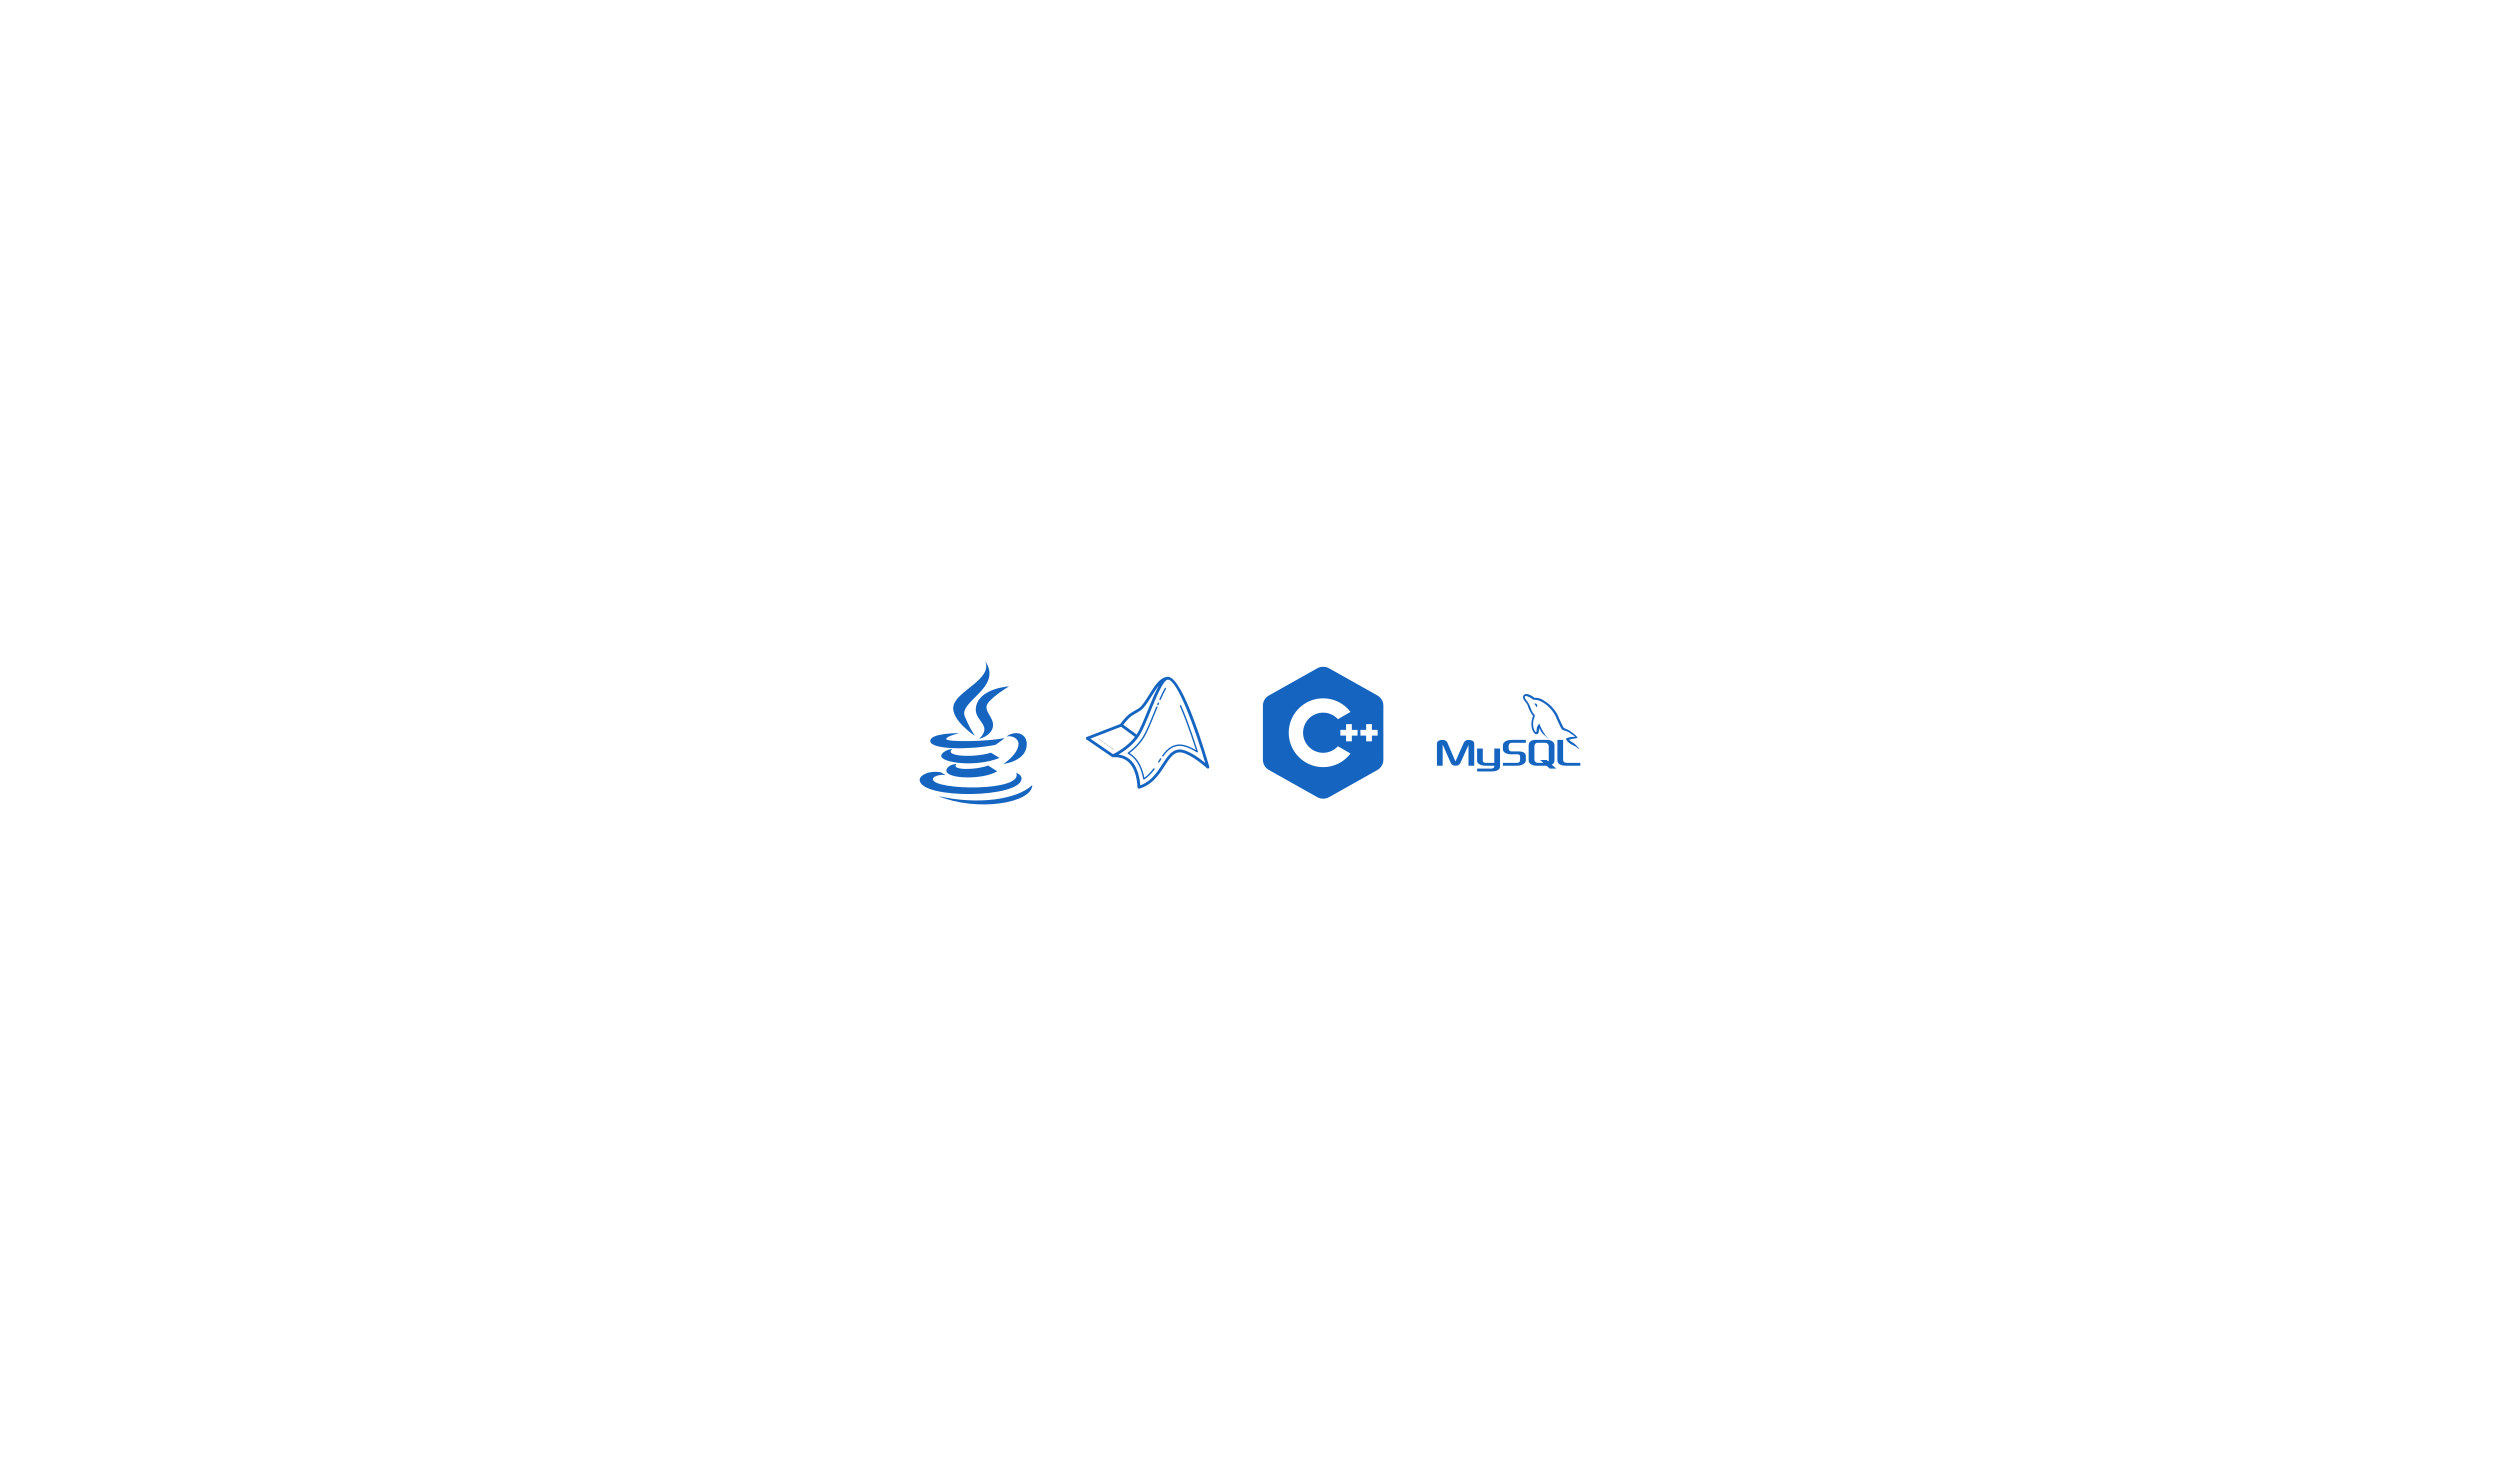
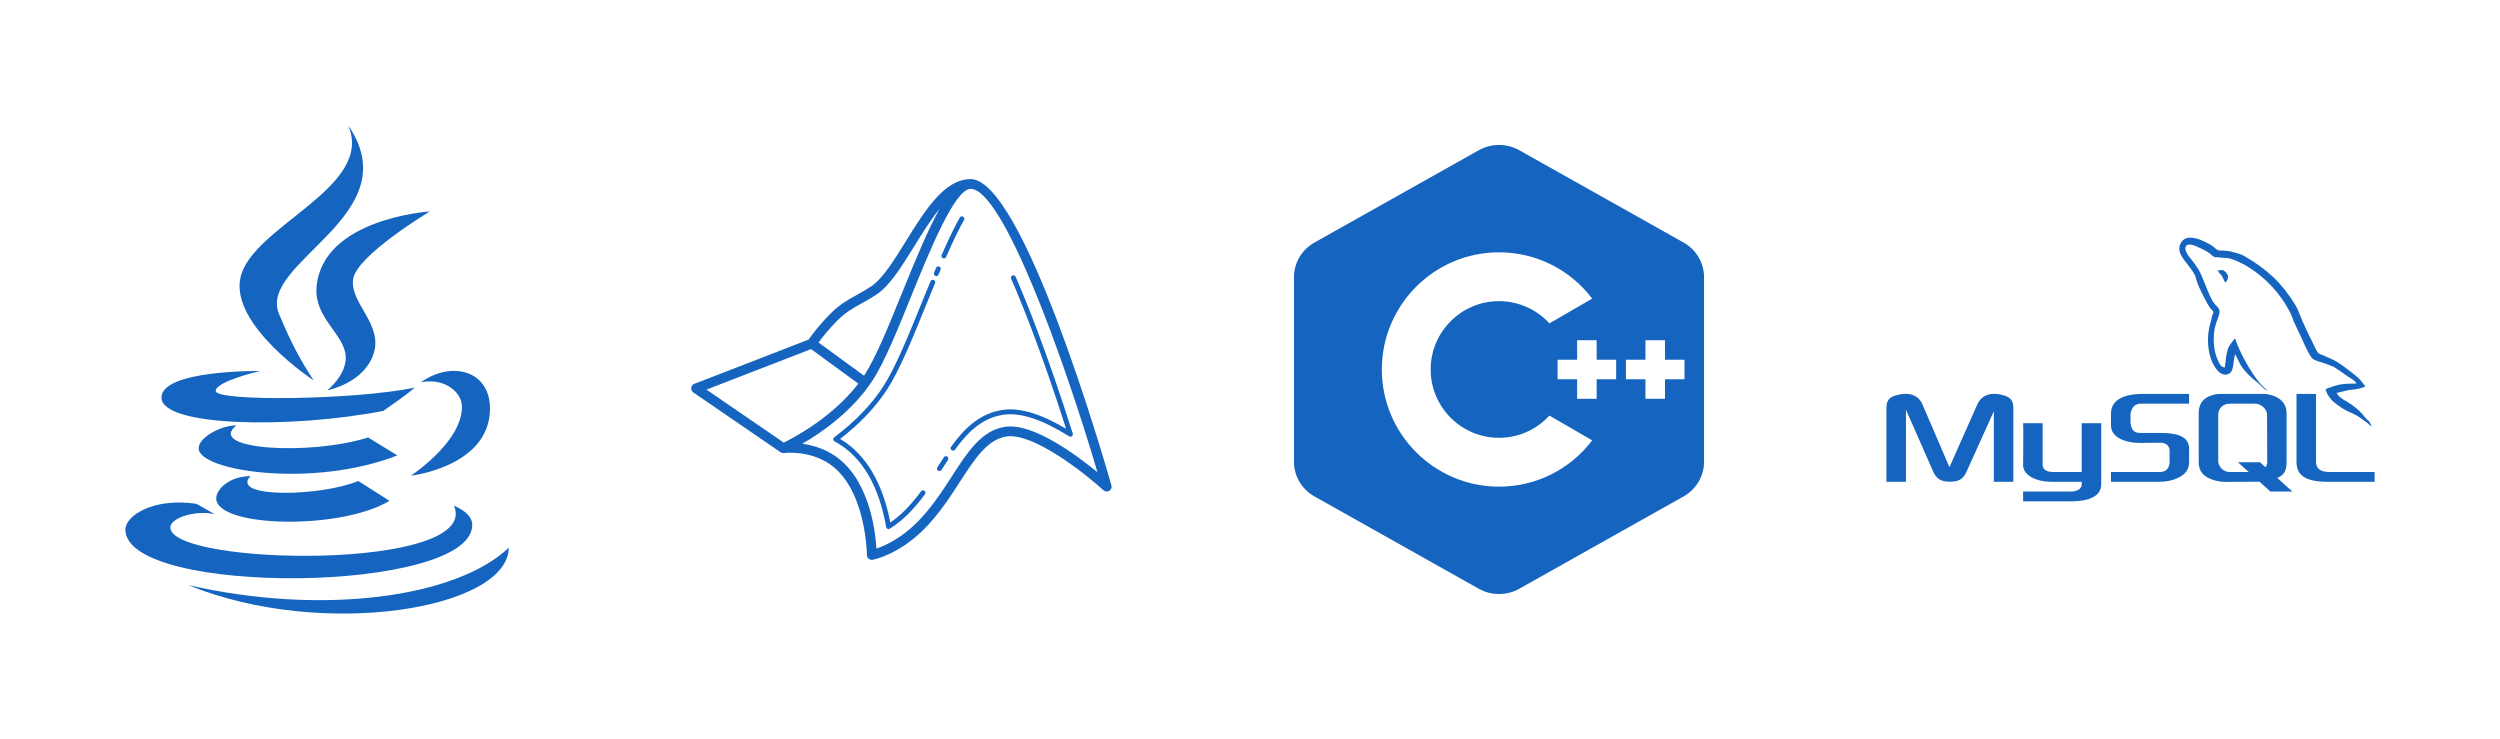
- <svg xmlns="http://www.w3.org/2000/svg" width="2121.037mm" height="1243.314mm" viewBox="0 0 2121.037 1243.314" version="1.1" id="svg5">
+ <svg xmlns="http://www.w3.org/2000/svg" width="9968.292mm" height="2946.51mm" viewBox="0 0 9968.292 2946.51" version="1.1" id="svg5">
  <defs id="defs2" />
-   <g id="layer1" transform="translate(945.2663,479.054)">
+   <g id="layer1" transform="translate(4868.894,1330.652)">
    <g id="g970" transform="matrix(4,0,0,4,-345.756,-427.8087)" style="stroke-width:0.25">
-       <g style="fill:#1565c0;fill-opacity:1;stroke-width:0.217" id="g833" transform="matrix(0.608277,0,0,0.608277,115.5588,127.3956)">
-         <path d="m 43.911,12.003 v 0 L 27.069,2.54 c -1.276,-0.717 -2.861,-0.717 -4.138,0 L 6.089,12.003 C 4.801,12.727 4,14.081 4,15.537 v 18.927 c 0,1.455 0.8,2.809 2.089,3.533 l 16.842,9.464 c 0.638,0.358 1.354,0.538 2.069,0.538 0.715,0 1.431,-0.179 2.069,-0.538 L 43.911,37.998 C 45.2,37.272 46,35.918 46,34.463 V 15.537 c 0,-1.456 -0.801,-2.81 -2.089,-3.534 z M 25,37 c -6.617,0 -12,-5.383 -12,-12 0,-6.617 5.383,-12 12,-12 3.78,0 7.275,1.755 9.542,4.741 l -4.38,2.536 C 28.844,18.837 26.973,18 25,18 c -3.86,0 -7,3.14 -7,7 0,3.86 3.14,7 7,7 1.973,0 3.844,-0.837 5.162,-2.277 l 4.38,2.536 C 32.275,35.245 28.78,37 25,37 Z M 37,26 h -2 v 2 h -2 v -2 h -2 v -2 h 2 v -2 h 2 v 2 h 2 z m 7,0 h -2 v 2 h -2 v -2 h -2 v -2 h 2 v -2 h 2 v 2 h 2 z" id="path824" style="fill:#1565c0;fill-opacity:1;stroke-width:0.217" />
+       <g style="fill:#1565c0;fill-opacity:1;stroke-width:0.014" id="g833" transform="matrix(9.732433,0,0,9.732433,120.1607,-100.7139)">
+         <path d="m 43.911,12.003 v 0 L 27.069,2.54 c -1.276,-0.717 -2.861,-0.717 -4.138,0 L 6.089,12.003 C 4.801,12.727 4,14.081 4,15.537 v 18.927 c 0,1.455 0.8,2.809 2.089,3.533 l 16.842,9.464 c 0.638,0.358 1.354,0.538 2.069,0.538 0.715,0 1.431,-0.179 2.069,-0.538 L 43.911,37.998 C 45.2,37.272 46,35.918 46,34.463 V 15.537 c 0,-1.456 -0.801,-2.81 -2.089,-3.534 z M 25,37 c -6.617,0 -12,-5.383 -12,-12 0,-6.617 5.383,-12 12,-12 3.78,0 7.275,1.755 9.542,4.741 l -4.38,2.536 C 28.844,18.837 26.973,18 25,18 c -3.86,0 -7,3.14 -7,7 0,3.86 3.14,7 7,7 1.973,0 3.844,-0.837 5.162,-2.277 l 4.38,2.536 C 32.275,35.245 28.78,37 25,37 Z M 37,26 h -2 v 2 h -2 v -2 h -2 v -2 h 2 v -2 h 2 v 2 h 2 z m 7,0 h -2 v 2 h -2 v -2 h -2 v -2 h 2 v -2 h 2 v 2 h 2 z" id="path824" style="fill:#1565c0;fill-opacity:1;stroke-width:0.014" />
      </g>
-       <g style="fill:#1565c0;fill-opacity:1;stroke-width:0.217" id="g862" transform="matrix(0.608277,0,0,0.608277,41.9232,127.397)">
-         <path d="m 24.646,26.121 c -1.302,-2.014 -2.242,-3.68 -3.548,-6.817 -2.208,-5.306 13.433,-10.1 7.087,-19.306 2.75,6.363 -9.863,10.291 -11.034,15.593 -1.076,4.871 7.488,10.53 7.495,10.53 z" id="path835" style="fill:#1565c0;fill-opacity:1;stroke-width:0.217" />
-         <path d="m 24.942,16.583 c -0.251,3.148 2.903,4.828 2.993,7.119 0.073,1.871 -1.885,3.428 -1.885,3.428 0,0 3.552,-0.667 4.662,-3.524 1.231,-3.167 -2.386,-5.331 -2.019,-7.867 0.351,-2.426 7.858,-6.928 7.858,-6.928 0,0 -11.046,0.7 -11.609,7.772 z m 10.683,9.732 c 2.283,-0.492 4.211,0.904 4.211,2.515 0,3.624 -5.236,7.049 -5.236,7.049 0,0 8.108,-0.927 8.108,-6.881 0,-3.933 -3.983,-4.914 -7.083,-2.683 z" id="path837" style="fill:#1565c0;fill-opacity:1;stroke-width:0.217" />
-         <path d="m 31.779,29.24 c 0,0 2.529,-1.73 3.201,-2.376 -6.202,1.264 -20.36,1.432 -20.36,0.337 0,-1.009 4.563,-2.049 4.563,-2.049 0,0 -10.12,-0.139 -10.12,2.726 10e-4,2.991 13.252,3.202 22.716,1.362 z" id="path839" style="fill:#1565c0;fill-opacity:1;stroke-width:0.217" />
-         <path d="m 30.223,31.96 c -5.867,1.878 -16.685,1.276 -13.483,-1.238 -1.554,0 -3.87,1.202 -3.87,2.357 0,2.325 11.693,4.115 20.349,0.719 z" id="path841" style="fill:#1565c0;fill-opacity:1;stroke-width:0.217" />
-         <path d="m 18.18,35.922 c -2.128,0 -3.509,1.315 -3.509,2.28 0,2.985 12.708,3.286 17.744,0.251 l -3.2,-2.037 C 25.454,38.007 16.008,38.222 18.18,35.922 Z" id="path843" style="fill:#1565c0;fill-opacity:1;stroke-width:0.217" />
-         <path d="m 40.89,40.924 c 0,-1.167 -1.374,-1.721 -1.87,-1.986 2.901,6.718 -29.052,6.196 -29.052,2.233 0,-0.904 2.347,-1.787 4.525,-1.365 L 12.645,38.757 C 8.31,38.102 5.366,39.928 5.366,41.405 5.365,48.281 40.89,47.95 40.89,40.924 Z" id="path845" style="fill:#1565c0;fill-opacity:1;stroke-width:0.217" />
-         <path d="m 44.635,43.25 c -5.4,5.119 -19.089,6.984 -32.853,3.823 13.763,5.631 32.785,2.463 32.853,-3.823 z" id="path847" style="fill:#1565c0;fill-opacity:1;stroke-width:0.217" />
+       <g style="fill:#1565c0;fill-opacity:1;stroke-width:0.014" id="g862" transform="matrix(9.732433,0,0,9.732433,-1058.009,-100.6914)">
+         <path d="m 24.646,26.121 c -1.302,-2.014 -2.242,-3.68 -3.548,-6.817 -2.208,-5.306 13.433,-10.1 7.087,-19.306 2.75,6.363 -9.863,10.291 -11.034,15.593 -1.076,4.871 7.488,10.53 7.495,10.53 z" id="path835" style="fill:#1565c0;fill-opacity:1;stroke-width:0.014" />
+         <path d="m 24.942,16.583 c -0.251,3.148 2.903,4.828 2.993,7.119 0.073,1.871 -1.885,3.428 -1.885,3.428 0,0 3.552,-0.667 4.662,-3.524 1.231,-3.167 -2.386,-5.331 -2.019,-7.867 0.351,-2.426 7.858,-6.928 7.858,-6.928 0,0 -11.046,0.7 -11.609,7.772 z m 10.683,9.732 c 2.283,-0.492 4.211,0.904 4.211,2.515 0,3.624 -5.236,7.049 -5.236,7.049 0,0 8.108,-0.927 8.108,-6.881 0,-3.933 -3.983,-4.914 -7.083,-2.683 z" id="path837" style="fill:#1565c0;fill-opacity:1;stroke-width:0.014" />
+         <path d="m 31.779,29.24 c 0,0 2.529,-1.73 3.201,-2.376 -6.202,1.264 -20.36,1.432 -20.36,0.337 0,-1.009 4.563,-2.049 4.563,-2.049 0,0 -10.12,-0.139 -10.12,2.726 10e-4,2.991 13.252,3.202 22.716,1.362 z" id="path839" style="fill:#1565c0;fill-opacity:1;stroke-width:0.014" />
+         <path d="m 30.223,31.96 c -5.867,1.878 -16.685,1.276 -13.483,-1.238 -1.554,0 -3.87,1.202 -3.87,2.357 0,2.325 11.693,4.115 20.349,0.719 z" id="path841" style="fill:#1565c0;fill-opacity:1;stroke-width:0.014" />
+         <path d="m 18.18,35.922 c -2.128,0 -3.509,1.315 -3.509,2.28 0,2.985 12.708,3.286 17.744,0.251 l -3.2,-2.037 C 25.454,38.007 16.008,38.222 18.18,35.922 Z" id="path843" style="fill:#1565c0;fill-opacity:1;stroke-width:0.014" />
+         <path d="m 40.89,40.924 c 0,-1.167 -1.374,-1.721 -1.87,-1.986 2.901,6.718 -29.052,6.196 -29.052,2.233 0,-0.904 2.347,-1.787 4.525,-1.365 L 12.645,38.757 C 8.31,38.102 5.366,39.928 5.366,41.405 5.365,48.281 40.89,47.95 40.89,40.924 Z" id="path845" style="fill:#1565c0;fill-opacity:1;stroke-width:0.014" />
+         <path d="m 44.635,43.25 c -5.4,5.119 -19.089,6.984 -32.853,3.823 13.763,5.631 32.785,2.463 32.853,-3.823 z" id="path847" style="fill:#1565c0;fill-opacity:1;stroke-width:0.014" />
      </g>
-       <g style="fill:#1565c0;fill-opacity:1;stroke-width:0.217" id="g894" transform="matrix(0.3041385,0,0,0.3041385,78.61092,127.7001)">
-         <path d="M 92.087,72.725 C 90.252,66.305 73.86,10 63.25,10 c -5.383,0 -9.383,6.454 -13.251,12.696 -2.481,4.004 -4.825,7.786 -7.208,9.336 -1.034,0.673 -1.965,1.19 -2.865,1.69 -1.808,1.004 -3.515,1.953 -5.415,3.854 -2.288,2.287 -3.926,4.543 -4.453,5.299 L 6.639,51.942 c -0.346,0.134 -0.589,0.449 -0.632,0.817 -0.043,0.368 0.122,0.73 0.428,0.94 L 24.31,65.95 24.313,65.945 c 0.2,0.137 0.446,0.205 0.699,0.171 0.045,-0.006 4.631,-0.601 8.789,1.894 8.058,4.834 8.199,18.852 8.199,18.993 10e-4,0.296 0.134,0.578 0.362,0.767 C 42.543,87.92 42.77,88 43,88 c 0.062,0 0.122,-0.005 0.183,-0.017 0.211,-0.039 5.209,-1.017 10.375,-6.125 3.115,-3.081 5.441,-6.676 7.493,-9.848 3.008,-4.65 5.605,-8.666 9.508,-9.283 5.492,-0.87 16.224,7.653 19.891,11.01 0.33,0.302 0.819,0.348 1.202,0.113 0.379,-0.235 0.557,-0.694 0.435,-1.125 z M 35.925,38.99 c 1.703,-1.703 3.218,-2.545 4.973,-3.52 0.93,-0.517 1.892,-1.051 2.984,-1.762 2.757,-1.793 5.215,-5.76 7.817,-9.958 1.683,-2.715 3.393,-5.466 5.176,-7.627 -2.265,4.03 -4.73,9.912 -7.708,17.257 -2.745,6.77 -5.337,13.164 -7.618,16.675 -0.048,0.074 -0.099,0.145 -0.147,0.218 l -9.308,-6.802 c 0.717,-0.978 2.085,-2.736 3.831,-4.481 z M 24.967,63.975 9.13,53.123 30.558,44.826 40.239,51.9 c -5.316,6.924 -13.23,11.08 -15.272,12.075 z m 45.279,-3.224 c -4.784,0.757 -7.606,5.12 -10.874,10.172 -1.997,3.086 -4.26,6.584 -7.221,9.512 -3.299,3.262 -6.543,4.69 -8.2,5.255 C 43.721,81.87 42.398,70.835 34.83,66.294 32.731,65.035 30.562,64.46 28.775,64.214 32.702,61.941 39.055,57.564 43.226,51.143 45.611,47.471 48.238,40.991 51.02,34.13 54.807,24.791 59.992,12 63.25,12 69.801,12 82.231,46.33 89.228,70.05 84.85,66.453 75.932,59.849 70.246,60.751 Z" id="path864" style="fill:#1565c0;fill-opacity:1;stroke-width:0.217" />
-         <path d="m 57.765,26.25 c -0.067,0 -0.136,-0.014 -0.201,-0.042 -0.253,-0.111 -0.367,-0.406 -0.257,-0.659 1.458,-3.323 2.675,-5.833 3.721,-7.671 0.136,-0.24 0.44,-0.325 0.682,-0.188 0.24,0.136 0.324,0.442 0.188,0.682 -1.028,1.809 -2.23,4.288 -3.674,7.579 -0.083,0.187 -0.267,0.299 -0.459,0.299 z" id="path866" style="fill:#1565c0;fill-opacity:1;stroke-width:0.217" />
-         <path d="m 56.213,29.875 c -0.064,0 -0.131,-0.013 -0.193,-0.039 -0.255,-0.107 -0.375,-0.4 -0.268,-0.655 l 0.423,-1.001 c 0.107,-0.255 0.399,-0.372 0.655,-0.266 0.254,0.108 0.373,0.401 0.265,0.655 l -0.421,0.999 c -0.08,0.192 -0.266,0.307 -0.461,0.307 z" id="path868" style="fill:#1565c0;fill-opacity:1;stroke-width:0.217" />
-         <path d="m 46.432,81.686 c -0.069,0 -0.139,-0.014 -0.204,-0.043 C 46.076,81.575 45.967,81.435 45.939,81.27 44.965,75.564 42.47,67.963 36.117,64.151 35.868,64.002 35.618,63.86 35.369,63.727 c -0.151,-0.081 -0.25,-0.232 -0.264,-0.403 -0.013,-0.17 0.063,-0.336 0.199,-0.438 4.226,-3.158 7.597,-6.65 10.02,-10.38 2.516,-3.874 5.186,-10.461 8.014,-17.436 0.403,-0.997 0.824,-2.014 1.282,-3.123 l 0.419,-1.013 c 0.105,-0.255 0.397,-0.374 0.652,-0.271 0.256,0.105 0.377,0.398 0.271,0.653 l -0.418,1.013 c -0.458,1.107 -0.878,2.123 -1.281,3.117 -2.846,7.02 -5.533,13.65 -8.102,17.604 -2.368,3.647 -5.612,7.067 -9.648,10.173 0.039,0.023 0.078,0.046 0.117,0.07 6.401,3.84 9.062,11.245 10.16,17.059 1.012,-0.693 1.984,-1.5 2.9,-2.406 1.135,-1.122 2.248,-2.428 3.405,-3.994 0.166,-0.222 0.48,-0.268 0.699,-0.104 0.223,0.164 0.27,0.477 0.105,0.699 -1.188,1.607 -2.335,2.952 -3.507,4.11 -1.154,1.142 -2.397,2.135 -3.695,2.952 -0.08,0.051 -0.173,0.077 -0.265,0.077 z" id="path870" style="fill:#1565c0;fill-opacity:1;stroke-width:0.217" />
-         <path fill="#000000" d="m 58.186,67.25 c -0.445,0.671 -0.888,1.355 -1.334,2.044" id="path872" style="fill:#1565c0;fill-opacity:1;stroke-width:0.217" />
-         <path d="m 56.853,69.794 c -0.094,0 -0.188,-0.026 -0.271,-0.08 -0.231,-0.15 -0.298,-0.459 -0.148,-0.691 0.446,-0.691 0.89,-1.376 1.338,-2.049 0.152,-0.231 0.463,-0.292 0.693,-0.14 0.229,0.153 0.292,0.463 0.139,0.693 -0.444,0.669 -0.886,1.352 -1.33,2.039 -0.097,0.147 -0.258,0.228 -0.421,0.228 z" id="path874" style="fill:#1565c0;fill-opacity:1;stroke-width:0.217" />
-         <path d="m 59.651,65.625 c -0.102,0 -0.204,-0.031 -0.293,-0.095 -0.224,-0.162 -0.274,-0.475 -0.112,-0.698 2.378,-3.286 5.479,-6.751 10.453,-7.537 3.479,-0.555 7.834,0.723 13.106,3.852 -2.395,-7.483 -4.786,-14.379 -7.116,-20.514 -1.432,-3.77 -2.826,-7.213 -4.146,-10.234 -0.11,-0.253 0.005,-0.548 0.258,-0.658 0.254,-0.111 0.548,0.004 0.658,0.258 1.327,3.036 2.729,6.495 4.166,10.279 2.468,6.5 5.005,13.849 7.541,21.843 0.063,0.2 -0.005,0.418 -0.171,0.547 -0.165,0.128 -0.395,0.14 -0.571,0.028 -5.565,-3.497 -10.084,-4.964 -13.568,-4.413 -4.612,0.729 -7.542,4.017 -9.799,7.136 -0.098,0.134 -0.251,0.206 -0.406,0.206 z" id="path876" style="fill:#1565c0;fill-opacity:1;stroke-width:0.217" />
-         <line x1="14.875" x2="25.375" y1="53.25" y2="60.625" fill="#000000" stroke="#000000" stroke-linecap="round" stroke-linejoin="round" stroke-miterlimit="10" id="line878" style="fill:#1565c0;fill-opacity:1;stroke-width:0.109" />
+       <g style="fill:#1565c0;fill-opacity:1;stroke-width:0.014" id="g894" transform="matrix(4.866217,0,0,4.866217,-471.0052,-95.8416)">
+         <path d="M 92.087,72.725 C 90.252,66.305 73.86,10 63.25,10 c -5.383,0 -9.383,6.454 -13.251,12.696 -2.481,4.004 -4.825,7.786 -7.208,9.336 -1.034,0.673 -1.965,1.19 -2.865,1.69 -1.808,1.004 -3.515,1.953 -5.415,3.854 -2.288,2.287 -3.926,4.543 -4.453,5.299 L 6.639,51.942 c -0.346,0.134 -0.589,0.449 -0.632,0.817 -0.043,0.368 0.122,0.73 0.428,0.94 L 24.31,65.95 24.313,65.945 c 0.2,0.137 0.446,0.205 0.699,0.171 0.045,-0.006 4.631,-0.601 8.789,1.894 8.058,4.834 8.199,18.852 8.199,18.993 10e-4,0.296 0.134,0.578 0.362,0.767 C 42.543,87.92 42.77,88 43,88 c 0.062,0 0.122,-0.005 0.183,-0.017 0.211,-0.039 5.209,-1.017 10.375,-6.125 3.115,-3.081 5.441,-6.676 7.493,-9.848 3.008,-4.65 5.605,-8.666 9.508,-9.283 5.492,-0.87 16.224,7.653 19.891,11.01 0.33,0.302 0.819,0.348 1.202,0.113 0.379,-0.235 0.557,-0.694 0.435,-1.125 z M 35.925,38.99 c 1.703,-1.703 3.218,-2.545 4.973,-3.52 0.93,-0.517 1.892,-1.051 2.984,-1.762 2.757,-1.793 5.215,-5.76 7.817,-9.958 1.683,-2.715 3.393,-5.466 5.176,-7.627 -2.265,4.03 -4.73,9.912 -7.708,17.257 -2.745,6.77 -5.337,13.164 -7.618,16.675 -0.048,0.074 -0.099,0.145 -0.147,0.218 l -9.308,-6.802 c 0.717,-0.978 2.085,-2.736 3.831,-4.481 z M 24.967,63.975 9.13,53.123 30.558,44.826 40.239,51.9 c -5.316,6.924 -13.23,11.08 -15.272,12.075 z m 45.279,-3.224 c -4.784,0.757 -7.606,5.12 -10.874,10.172 -1.997,3.086 -4.26,6.584 -7.221,9.512 -3.299,3.262 -6.543,4.69 -8.2,5.255 C 43.721,81.87 42.398,70.835 34.83,66.294 32.731,65.035 30.562,64.46 28.775,64.214 32.702,61.941 39.055,57.564 43.226,51.143 45.611,47.471 48.238,40.991 51.02,34.13 54.807,24.791 59.992,12 63.25,12 69.801,12 82.231,46.33 89.228,70.05 84.85,66.453 75.932,59.849 70.246,60.751 Z" id="path864" style="fill:#1565c0;fill-opacity:1;stroke-width:0.014" />
+         <path d="m 57.765,26.25 c -0.067,0 -0.136,-0.014 -0.201,-0.042 -0.253,-0.111 -0.367,-0.406 -0.257,-0.659 1.458,-3.323 2.675,-5.833 3.721,-7.671 0.136,-0.24 0.44,-0.325 0.682,-0.188 0.24,0.136 0.324,0.442 0.188,0.682 -1.028,1.809 -2.23,4.288 -3.674,7.579 -0.083,0.187 -0.267,0.299 -0.459,0.299 z" id="path866" style="fill:#1565c0;fill-opacity:1;stroke-width:0.014" />
+         <path d="m 56.213,29.875 c -0.064,0 -0.131,-0.013 -0.193,-0.039 -0.255,-0.107 -0.375,-0.4 -0.268,-0.655 l 0.423,-1.001 c 0.107,-0.255 0.399,-0.372 0.655,-0.266 0.254,0.108 0.373,0.401 0.265,0.655 l -0.421,0.999 c -0.08,0.192 -0.266,0.307 -0.461,0.307 z" id="path868" style="fill:#1565c0;fill-opacity:1;stroke-width:0.014" />
+         <path d="m 46.432,81.686 c -0.069,0 -0.139,-0.014 -0.204,-0.043 C 46.076,81.575 45.967,81.435 45.939,81.27 44.965,75.564 42.47,67.963 36.117,64.151 35.868,64.002 35.618,63.86 35.369,63.727 c -0.151,-0.081 -0.25,-0.232 -0.264,-0.403 -0.013,-0.17 0.063,-0.336 0.199,-0.438 4.226,-3.158 7.597,-6.65 10.02,-10.38 2.516,-3.874 5.186,-10.461 8.014,-17.436 0.403,-0.997 0.824,-2.014 1.282,-3.123 l 0.419,-1.013 c 0.105,-0.255 0.397,-0.374 0.652,-0.271 0.256,0.105 0.377,0.398 0.271,0.653 l -0.418,1.013 c -0.458,1.107 -0.878,2.123 -1.281,3.117 -2.846,7.02 -5.533,13.65 -8.102,17.604 -2.368,3.647 -5.612,7.067 -9.648,10.173 0.039,0.023 0.078,0.046 0.117,0.07 6.401,3.84 9.062,11.245 10.16,17.059 1.012,-0.693 1.984,-1.5 2.9,-2.406 1.135,-1.122 2.248,-2.428 3.405,-3.994 0.166,-0.222 0.48,-0.268 0.699,-0.104 0.223,0.164 0.27,0.477 0.105,0.699 -1.188,1.607 -2.335,2.952 -3.507,4.11 -1.154,1.142 -2.397,2.135 -3.695,2.952 -0.08,0.051 -0.173,0.077 -0.265,0.077 z" id="path870" style="fill:#1565c0;fill-opacity:1;stroke-width:0.014" />
+         <path fill="#000000" d="m 58.186,67.25 c -0.445,0.671 -0.888,1.355 -1.334,2.044" id="path872" style="fill:#1565c0;fill-opacity:1;stroke-width:0.014" />
+         <path d="m 56.853,69.794 c -0.094,0 -0.188,-0.026 -0.271,-0.08 -0.231,-0.15 -0.298,-0.459 -0.148,-0.691 0.446,-0.691 0.89,-1.376 1.338,-2.049 0.152,-0.231 0.463,-0.292 0.693,-0.14 0.229,0.153 0.292,0.463 0.139,0.693 -0.444,0.669 -0.886,1.352 -1.33,2.039 -0.097,0.147 -0.258,0.228 -0.421,0.228 z" id="path874" style="fill:#1565c0;fill-opacity:1;stroke-width:0.014" />
+         <path d="m 59.651,65.625 c -0.102,0 -0.204,-0.031 -0.293,-0.095 -0.224,-0.162 -0.274,-0.475 -0.112,-0.698 2.378,-3.286 5.479,-6.751 10.453,-7.537 3.479,-0.555 7.834,0.723 13.106,3.852 -2.395,-7.483 -4.786,-14.379 -7.116,-20.514 -1.432,-3.77 -2.826,-7.213 -4.146,-10.234 -0.11,-0.253 0.005,-0.548 0.258,-0.658 0.254,-0.111 0.548,0.004 0.658,0.258 1.327,3.036 2.729,6.495 4.166,10.279 2.468,6.5 5.005,13.849 7.541,21.843 0.063,0.2 -0.005,0.418 -0.171,0.547 -0.165,0.128 -0.395,0.14 -0.571,0.028 -5.565,-3.497 -10.084,-4.964 -13.568,-4.413 -4.612,0.729 -7.542,4.017 -9.799,7.136 -0.098,0.134 -0.251,0.206 -0.406,0.206 z" id="path876" style="fill:#1565c0;fill-opacity:1;stroke-width:0.014" />
+         <line x1="14.875" x2="25.375" y1="53.25" y2="60.625" fill="#000000" stroke="#000000" stroke-linecap="round" stroke-linejoin="round" stroke-miterlimit="10" id="line878" style="fill:#1565c0;fill-opacity:1;stroke-width:0.007" />
      </g>
-       <g style="fill:#1565c0;fill-opacity:1;stroke-width:0.217" id="g923" transform="matrix(0.608277,0,0,0.608277,154.9029,129.5256)">
-         <path d="m -0.738,-88.593 h 2 v -7.381 l 2.778,6.31 c 0.343,0.787 0.811,1.065 1.731,1.065 0.92,0 1.37,-0.278 1.713,-1.065 l 2.778,-6.148 v 7.219 h 2 v -7.561 c 0,-0.726 -0.289,-1.078 -0.884,-1.259 -1.424,-0.448 -2.38,-0.061 -2.813,0.908 l -2.849,6.417 -2.759,-6.417 c -0.415,-0.969 -1.388,-1.356 -2.813,-0.908 -0.595,0.181 -0.884,0.533 -0.884,1.259 v 7.561 z" transform="translate(0.738,121.593)" id="path896" style="fill:#1565c0;fill-opacity:1;stroke-width:0.217" />
-         <path d="m -86.444,-115.416 h 2 v 4.224 c -0.016,0.208 0.067,0.761 1.031,0.776 0.492,0.008 2.939,0 2.969,0 v -5 h 2 c 0.008,0 0,6.217 0,6.243 0.01,1.533 -1.904,1.731 -2.785,1.757 h -5.215 v -1 c 0.01,0 4.987,10e-4 5.001,0 1.133,-0.12 0.999,-0.744 0.999,-0.933 v -0.067 h -3.137 c -1.74,-0.016 -2.849,-0.782 -2.862,-1.656 -0.001,-0.081 0.038,-4.306 -0.001,-4.344 z" transform="translate(100.444,142.416)" id="path898" style="fill:#1565c0;fill-opacity:1;stroke-width:0.217" />
-         <path d="m -148.496,-91.557 h 5.008 c 0.656,0 1.294,-0.137 1.8,-0.375 0.844,-0.387 1.192,-0.912 1.192,-1.6 v -1.425 c 0,-1.538 -1.906,-1.6 -3,-1.6 h -2 c -0.787,0 -0.906,-0.475 -1,-1 v -1 c 0.094,-0.4 0.269,-0.938 0.962,-1 0.805,0 5.038,0 5.038,0 v -1 h -4.756 c -0.787,0 -3.244,0.094 -3.244,2 v 1.237 c 0,0.875 0.769,1.588 2.438,1.763 0.188,0.012 0.375,0.025 0.562,0.025 0,0 1.944,-0.038 2,-0.025 1.125,0 1,0.875 1,1 v 1 c 0,0.138 -0.031,1 -1.011,1 -0.075,0 -4.989,0 -4.989,0 z" transform="translate(171.496,124.557)" id="path900" style="fill:#1565c0;fill-opacity:1;stroke-width:0.217" />
-         <path d="m -266.656,-93.599 c 0,1.207 0.682,1.884 2.492,2.02 0.169,0.011 0.339,0.022 0.508,0.022 h 5 v -1 h -4.62 c -1.032,0 -1.38,-0.433 -1.38,-1.053 v -6.947 h -2 z" transform="translate(308.656,124.557)" id="path902" style="fill:#1565c0;fill-opacity:1;stroke-width:0.217" />
-         <path d="m -204.757,-93.666 v -5 c 0,-1.063 0.521,-1.796 1.996,-2 h 0.7 3.591 0.547 c 1.475,0.204 2.167,0.937 2.167,2 v 4.981 c 0,0.862 -0.224,1.324 -0.954,1.624 l 1.549,1.394 h -2.25 l -1.115,-1 h -1.309 l -2.225,0.013 c -0.322,0 -0.661,-0.045 -1.034,-0.147 -1.12,-0.305 -1.663,-0.893 -1.663,-1.865 z m 2,0 c 0.102,0.486 0.493,1 1.188,1 h 1.942 l -1.113,-1 h 2.266 l 0.541,0.502 c 0,0 0.194,-0.158 0.194,-0.502 0,-0.344 -0.017,-5 -0.017,-5 -0.102,-0.452 -0.56,-1 -1.238,-1 h -2.574 c -0.78,0 -1.188,0.571 -1.188,1.102 v 4.898 z" transform="translate(236.74,124.666)" id="path904" style="fill:#1565c0;fill-opacity:1;stroke-width:0.217" />
-         <path d="m -193.466,27.589 c -1.074,-0.029 -1.894,0.071 -2.595,0.366 -0.199,0.084 -0.517,0.086 -0.55,0.336 0.109,0.115 0.126,0.286 0.214,0.427 0.167,0.271 0.45,0.634 0.702,0.824 0.276,0.208 0.56,0.431 0.855,0.611 0.525,0.32 1.112,0.503 1.618,0.824 0.298,0.189 0.594,0.428 0.885,0.641 0.144,0.106 0.24,0.27 0.427,0.336 0,-0.01 0,-0.02 0,-0.03 -0.098,-0.125 -0.124,-0.297 -0.214,-0.428 -0.132,-0.132 -0.265,-0.265 -0.397,-0.397 -0.388,-0.515 -0.881,-0.968 -1.404,-1.343 -0.418,-0.3 -1.352,-0.705 -1.527,-1.191 -0.01,-0.01 -0.02,-0.02 -0.031,-0.031 0.296,-0.033 0.643,-0.141 0.916,-0.214 0.459,-0.123 0.869,-0.091 1.343,-0.214 0.214,-0.061 0.427,-0.122 0.641,-0.183 0,-0.041 0,-0.081 0,-0.122 -0.24,-0.246 -0.411,-0.571 -0.672,-0.794 -0.684,-0.582 -1.43,-1.164 -2.198,-1.649 -0.426,-0.269 -0.953,-0.444 -1.404,-0.672 -0.152,-0.077 -0.419,-0.117 -0.519,-0.244 -0.237,-0.302 -0.366,-0.686 -0.549,-1.038 -0.383,-0.738 -0.76,-1.544 -1.099,-2.32 -0.232,-0.529 -0.383,-1.052 -0.672,-1.527 -1.386,-2.279 -2.879,-3.655 -5.19,-5.007 -0.492,-0.288 -1.084,-0.401 -1.71,-0.55 -0.336,-0.02 -0.672,-0.041 -1.008,-0.061 -0.205,-0.086 -0.418,-0.336 -0.611,-0.458 -0.766,-0.484 -2.73,-1.536 -3.297,-0.153 -0.358,0.873 0.535,1.725 0.855,2.168 0.224,0.31 0.511,0.658 0.672,1.008 0.105,0.229 0.124,0.459 0.214,0.702 0.222,0.598 0.573,1.279 0.86,1.832 0.145,0.28 0.305,0.574 0.489,0.824 0.112,0.153 0.305,0.221 0.336,0.458 -0.189,0.264 -0.199,0.673 -0.305,1.008 -0.477,1.505 -0.297,3.375 0.397,4.488 0.213,0.342 0.715,1.075 1.404,0.794 0.603,-0.246 0.469,-1.007 0.641,-1.679 0.039,-0.152 0.015,-0.264 0.092,-0.366 0,0.01 0,0.02 0,0.031 0.183,0.366 0.366,0.733 0.55,1.099 0.407,0.655 1.129,1.34 1.74,1.802 0.317,0.24 0.567,0.654 0.977,0.794 0,-0.01 0,-0.02 0,-0.031 -0.01,0 -0.02,0 -0.031,0 -0.079,-0.124 -0.204,-0.175 -0.305,-0.275 -0.239,-0.234 -0.505,-0.525 -0.702,-0.794 -0.556,-0.755 -1.048,-1.582 -1.496,-2.443 -0.214,-0.411 -0.4,-0.864 -0.58,-1.282 -0.07,-0.161 -0.069,-0.405 -0.214,-0.489 -0.198,0.306 -0.488,0.554 -0.641,0.916 -0.244,0.578 -0.276,1.284 -0.366,2.015 -0.054,0.019 -0.03,0.006 -0.061,0.03 -0.425,-0.103 -0.575,-0.54 -0.733,-0.916 -0.4,-0.95 -0.474,-2.479 -0.122,-3.572 0.091,-0.283 0.502,-1.174 0.336,-1.435 -0.079,-0.261 -0.342,-0.412 -0.488,-0.611 -0.182,-0.246 -0.363,-0.571 -0.489,-0.855 -0.327,-0.741 -0.638,-1.602 -0.982,-2.351 -0.165,-0.358 -0.443,-0.72 -0.672,-1.038 -0.253,-0.352 -0.537,-0.612 -0.733,-1.038 -0.07,-0.151 -0.165,-0.394 -0.061,-0.55 0.033,-0.105 0.079,-0.149 0.183,-0.183 0.177,-0.137 0.67,0.045 0.855,0.122 0.49,0.203 0.898,0.397 1.313,0.672 0.199,0.132 0.4,0.387 0.641,0.458 0.092,0 0.183,0 0.275,0 0.43,0.099 0.911,0.031 1.313,0.153 0.71,0.216 1.346,0.551 1.923,0.916 1.76,1.111 3.199,2.693 4.183,4.58 0.158,0.304 0.227,0.594 0.366,0.916 0.281,0.65 0.636,1.319 0.916,1.954 0.279,0.634 0.552,1.274 0.947,1.802 0.208,0.277 1.01,0.426 1.374,0.58 0.255,0.108 0.674,0.22 0.916,0.366 0.462,0.279 0.91,0.611 1.343,0.916 0.217,0.154 0.883,0.489 0.916,0.765 z" transform="translate(241.59,-4.643)" id="path906" style="fill:#1565c0;fill-opacity:1;stroke-width:0.217" />
-         <path d="m -238.028,-13.489 c -0.224,-0.004 -0.382,0.024 -0.55,0.061 0,0.01 0,0.02 0,0.031 0.01,0 0.02,0 0.031,0 0.107,0.219 0.295,0.361 0.427,0.55 0.102,0.214 0.203,0.427 0.305,0.641 0.01,-0.01 0.02,-0.02 0.03,-0.03 0.189,-0.133 0.276,-0.346 0.275,-0.672 -0.076,-0.08 -0.087,-0.18 -0.153,-0.275 -0.086,-0.128 -0.255,-0.2 -0.365,-0.306 z" transform="translate(272.504,24.803)" id="path908" style="fill:#1565c0;fill-opacity:1;stroke-width:0.217" />
+       <g style="fill:#1565c0;fill-opacity:1;stroke-width:0.014" id="g923" transform="matrix(9.732433,0,0,9.732433,749.6669,-66.6336)">
+         <path d="m -0.738,-88.593 h 2 v -7.381 l 2.778,6.31 c 0.343,0.787 0.811,1.065 1.731,1.065 0.92,0 1.37,-0.278 1.713,-1.065 l 2.778,-6.148 v 7.219 h 2 v -7.561 c 0,-0.726 -0.289,-1.078 -0.884,-1.259 -1.424,-0.448 -2.38,-0.061 -2.813,0.908 l -2.849,6.417 -2.759,-6.417 c -0.415,-0.969 -1.388,-1.356 -2.813,-0.908 -0.595,0.181 -0.884,0.533 -0.884,1.259 v 7.561 z" transform="translate(0.738,121.593)" id="path896" style="fill:#1565c0;fill-opacity:1;stroke-width:0.014" />
+         <path d="m -86.444,-115.416 h 2 v 4.224 c -0.016,0.208 0.067,0.761 1.031,0.776 0.492,0.008 2.939,0 2.969,0 v -5 h 2 c 0.008,0 0,6.217 0,6.243 0.01,1.533 -1.904,1.731 -2.785,1.757 h -5.215 v -1 c 0.01,0 4.987,10e-4 5.001,0 1.133,-0.12 0.999,-0.744 0.999,-0.933 v -0.067 h -3.137 c -1.74,-0.016 -2.849,-0.782 -2.862,-1.656 -0.001,-0.081 0.038,-4.306 -0.001,-4.344 z" transform="translate(100.444,142.416)" id="path898" style="fill:#1565c0;fill-opacity:1;stroke-width:0.014" />
+         <path d="m -148.496,-91.557 h 5.008 c 0.656,0 1.294,-0.137 1.8,-0.375 0.844,-0.387 1.192,-0.912 1.192,-1.6 v -1.425 c 0,-1.538 -1.906,-1.6 -3,-1.6 h -2 c -0.787,0 -0.906,-0.475 -1,-1 v -1 c 0.094,-0.4 0.269,-0.938 0.962,-1 0.805,0 5.038,0 5.038,0 v -1 h -4.756 c -0.787,0 -3.244,0.094 -3.244,2 v 1.237 c 0,0.875 0.769,1.588 2.438,1.763 0.188,0.012 0.375,0.025 0.562,0.025 0,0 1.944,-0.038 2,-0.025 1.125,0 1,0.875 1,1 v 1 c 0,0.138 -0.031,1 -1.011,1 -0.075,0 -4.989,0 -4.989,0 z" transform="translate(171.496,124.557)" id="path900" style="fill:#1565c0;fill-opacity:1;stroke-width:0.014" />
+         <path d="m -266.656,-93.599 c 0,1.207 0.682,1.884 2.492,2.02 0.169,0.011 0.339,0.022 0.508,0.022 h 5 v -1 h -4.62 c -1.032,0 -1.38,-0.433 -1.38,-1.053 v -6.947 h -2 z" transform="translate(308.656,124.557)" id="path902" style="fill:#1565c0;fill-opacity:1;stroke-width:0.014" />
+         <path d="m -204.757,-93.666 v -5 c 0,-1.063 0.521,-1.796 1.996,-2 h 0.7 3.591 0.547 c 1.475,0.204 2.167,0.937 2.167,2 v 4.981 c 0,0.862 -0.224,1.324 -0.954,1.624 l 1.549,1.394 h -2.25 l -1.115,-1 h -1.309 l -2.225,0.013 c -0.322,0 -0.661,-0.045 -1.034,-0.147 -1.12,-0.305 -1.663,-0.893 -1.663,-1.865 z m 2,0 c 0.102,0.486 0.493,1 1.188,1 h 1.942 l -1.113,-1 h 2.266 l 0.541,0.502 c 0,0 0.194,-0.158 0.194,-0.502 0,-0.344 -0.017,-5 -0.017,-5 -0.102,-0.452 -0.56,-1 -1.238,-1 h -2.574 c -0.78,0 -1.188,0.571 -1.188,1.102 v 4.898 z" transform="translate(236.74,124.666)" id="path904" style="fill:#1565c0;fill-opacity:1;stroke-width:0.014" />
+         <path d="m -193.466,27.589 c -1.074,-0.029 -1.894,0.071 -2.595,0.366 -0.199,0.084 -0.517,0.086 -0.55,0.336 0.109,0.115 0.126,0.286 0.214,0.427 0.167,0.271 0.45,0.634 0.702,0.824 0.276,0.208 0.56,0.431 0.855,0.611 0.525,0.32 1.112,0.503 1.618,0.824 0.298,0.189 0.594,0.428 0.885,0.641 0.144,0.106 0.24,0.27 0.427,0.336 0,-0.01 0,-0.02 0,-0.03 -0.098,-0.125 -0.124,-0.297 -0.214,-0.428 -0.132,-0.132 -0.265,-0.265 -0.397,-0.397 -0.388,-0.515 -0.881,-0.968 -1.404,-1.343 -0.418,-0.3 -1.352,-0.705 -1.527,-1.191 -0.01,-0.01 -0.02,-0.02 -0.031,-0.031 0.296,-0.033 0.643,-0.141 0.916,-0.214 0.459,-0.123 0.869,-0.091 1.343,-0.214 0.214,-0.061 0.427,-0.122 0.641,-0.183 0,-0.041 0,-0.081 0,-0.122 -0.24,-0.246 -0.411,-0.571 -0.672,-0.794 -0.684,-0.582 -1.43,-1.164 -2.198,-1.649 -0.426,-0.269 -0.953,-0.444 -1.404,-0.672 -0.152,-0.077 -0.419,-0.117 -0.519,-0.244 -0.237,-0.302 -0.366,-0.686 -0.549,-1.038 -0.383,-0.738 -0.76,-1.544 -1.099,-2.32 -0.232,-0.529 -0.383,-1.052 -0.672,-1.527 -1.386,-2.279 -2.879,-3.655 -5.19,-5.007 -0.492,-0.288 -1.084,-0.401 -1.71,-0.55 -0.336,-0.02 -0.672,-0.041 -1.008,-0.061 -0.205,-0.086 -0.418,-0.336 -0.611,-0.458 -0.766,-0.484 -2.73,-1.536 -3.297,-0.153 -0.358,0.873 0.535,1.725 0.855,2.168 0.224,0.31 0.511,0.658 0.672,1.008 0.105,0.229 0.124,0.459 0.214,0.702 0.222,0.598 0.573,1.279 0.86,1.832 0.145,0.28 0.305,0.574 0.489,0.824 0.112,0.153 0.305,0.221 0.336,0.458 -0.189,0.264 -0.199,0.673 -0.305,1.008 -0.477,1.505 -0.297,3.375 0.397,4.488 0.213,0.342 0.715,1.075 1.404,0.794 0.603,-0.246 0.469,-1.007 0.641,-1.679 0.039,-0.152 0.015,-0.264 0.092,-0.366 0,0.01 0,0.02 0,0.031 0.183,0.366 0.366,0.733 0.55,1.099 0.407,0.655 1.129,1.34 1.74,1.802 0.317,0.24 0.567,0.654 0.977,0.794 0,-0.01 0,-0.02 0,-0.031 -0.01,0 -0.02,0 -0.031,0 -0.079,-0.124 -0.204,-0.175 -0.305,-0.275 -0.239,-0.234 -0.505,-0.525 -0.702,-0.794 -0.556,-0.755 -1.048,-1.582 -1.496,-2.443 -0.214,-0.411 -0.4,-0.864 -0.58,-1.282 -0.07,-0.161 -0.069,-0.405 -0.214,-0.489 -0.198,0.306 -0.488,0.554 -0.641,0.916 -0.244,0.578 -0.276,1.284 -0.366,2.015 -0.054,0.019 -0.03,0.006 -0.061,0.03 -0.425,-0.103 -0.575,-0.54 -0.733,-0.916 -0.4,-0.95 -0.474,-2.479 -0.122,-3.572 0.091,-0.283 0.502,-1.174 0.336,-1.435 -0.079,-0.261 -0.342,-0.412 -0.488,-0.611 -0.182,-0.246 -0.363,-0.571 -0.489,-0.855 -0.327,-0.741 -0.638,-1.602 -0.982,-2.351 -0.165,-0.358 -0.443,-0.72 -0.672,-1.038 -0.253,-0.352 -0.537,-0.612 -0.733,-1.038 -0.07,-0.151 -0.165,-0.394 -0.061,-0.55 0.033,-0.105 0.079,-0.149 0.183,-0.183 0.177,-0.137 0.67,0.045 0.855,0.122 0.49,0.203 0.898,0.397 1.313,0.672 0.199,0.132 0.4,0.387 0.641,0.458 0.092,0 0.183,0 0.275,0 0.43,0.099 0.911,0.031 1.313,0.153 0.71,0.216 1.346,0.551 1.923,0.916 1.76,1.111 3.199,2.693 4.183,4.58 0.158,0.304 0.227,0.594 0.366,0.916 0.281,0.65 0.636,1.319 0.916,1.954 0.279,0.634 0.552,1.274 0.947,1.802 0.208,0.277 1.01,0.426 1.374,0.58 0.255,0.108 0.674,0.22 0.916,0.366 0.462,0.279 0.91,0.611 1.343,0.916 0.217,0.154 0.883,0.489 0.916,0.765 z" transform="translate(241.59,-4.643)" id="path906" style="fill:#1565c0;fill-opacity:1;stroke-width:0.014" />
+         <path d="m -238.028,-13.489 c -0.224,-0.004 -0.382,0.024 -0.55,0.061 0,0.01 0,0.02 0,0.031 0.01,0 0.02,0 0.031,0 0.107,0.219 0.295,0.361 0.427,0.55 0.102,0.214 0.203,0.427 0.305,0.641 0.01,-0.01 0.02,-0.02 0.03,-0.03 0.189,-0.133 0.276,-0.346 0.275,-0.672 -0.076,-0.08 -0.087,-0.18 -0.153,-0.275 -0.086,-0.128 -0.255,-0.2 -0.365,-0.306 z" transform="translate(272.504,24.803)" id="path908" style="fill:#1565c0;fill-opacity:1;stroke-width:0.014" />
      </g>
    </g>
  </g>
</svg>
